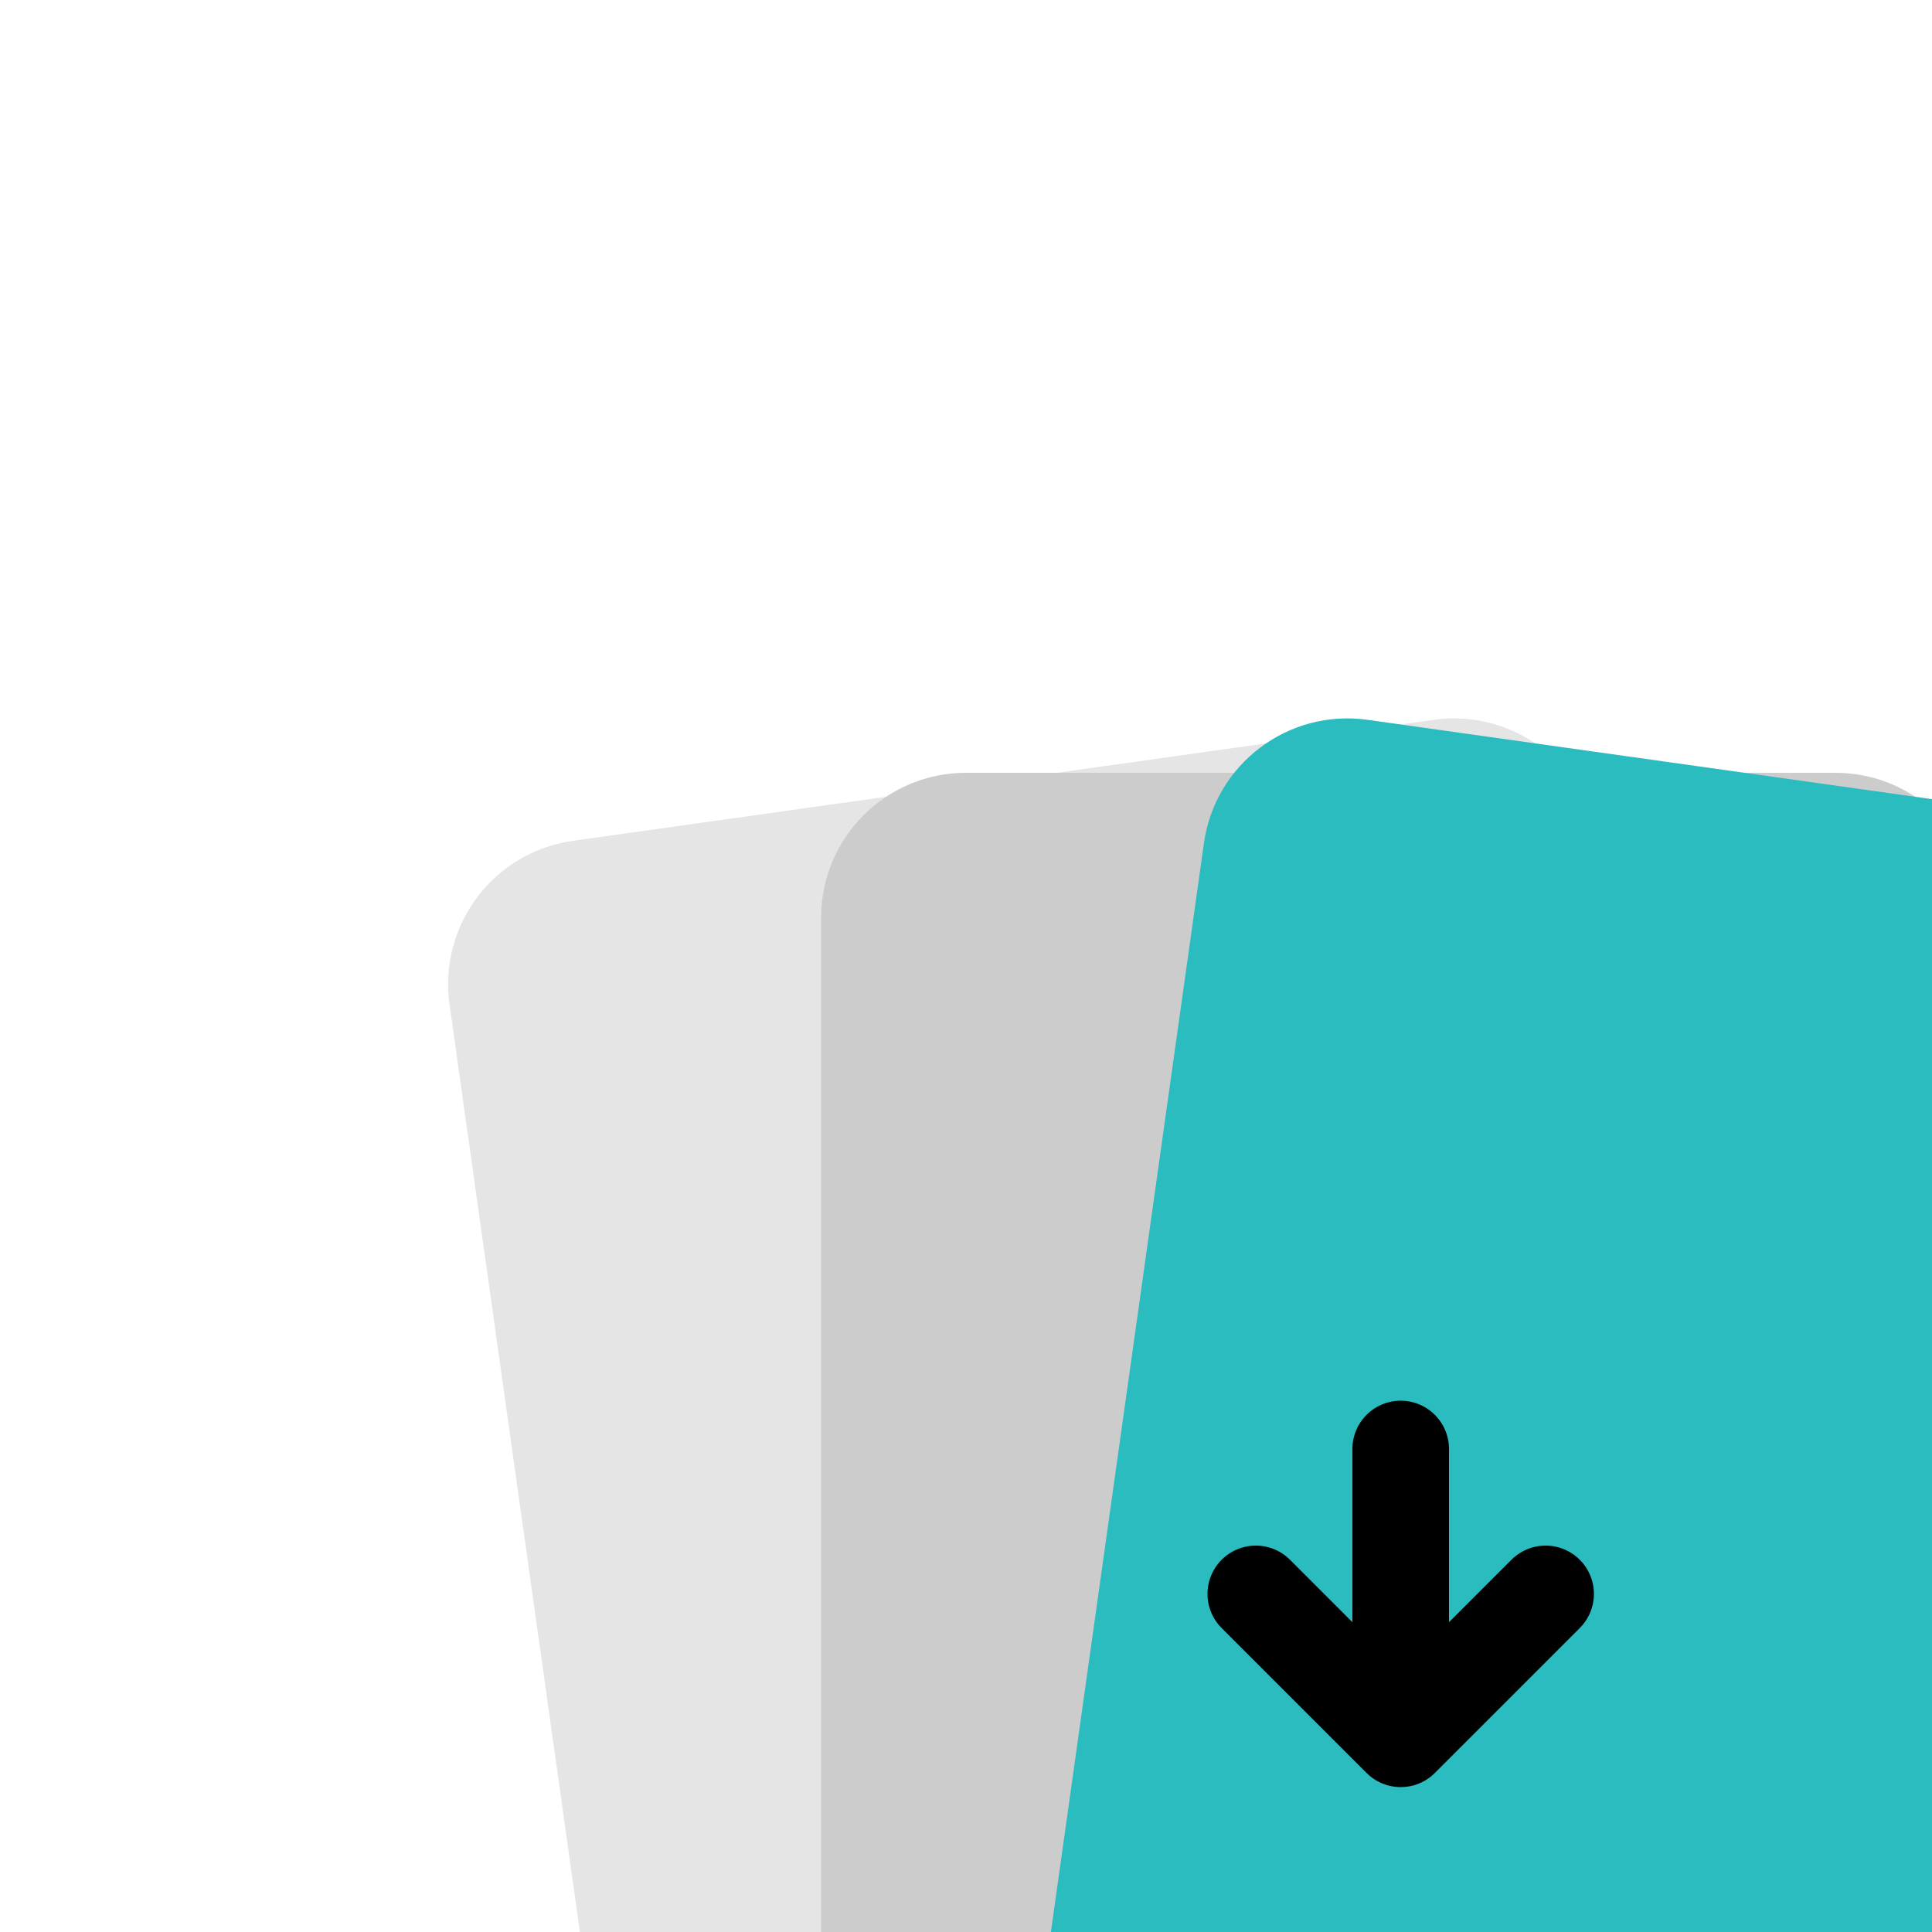
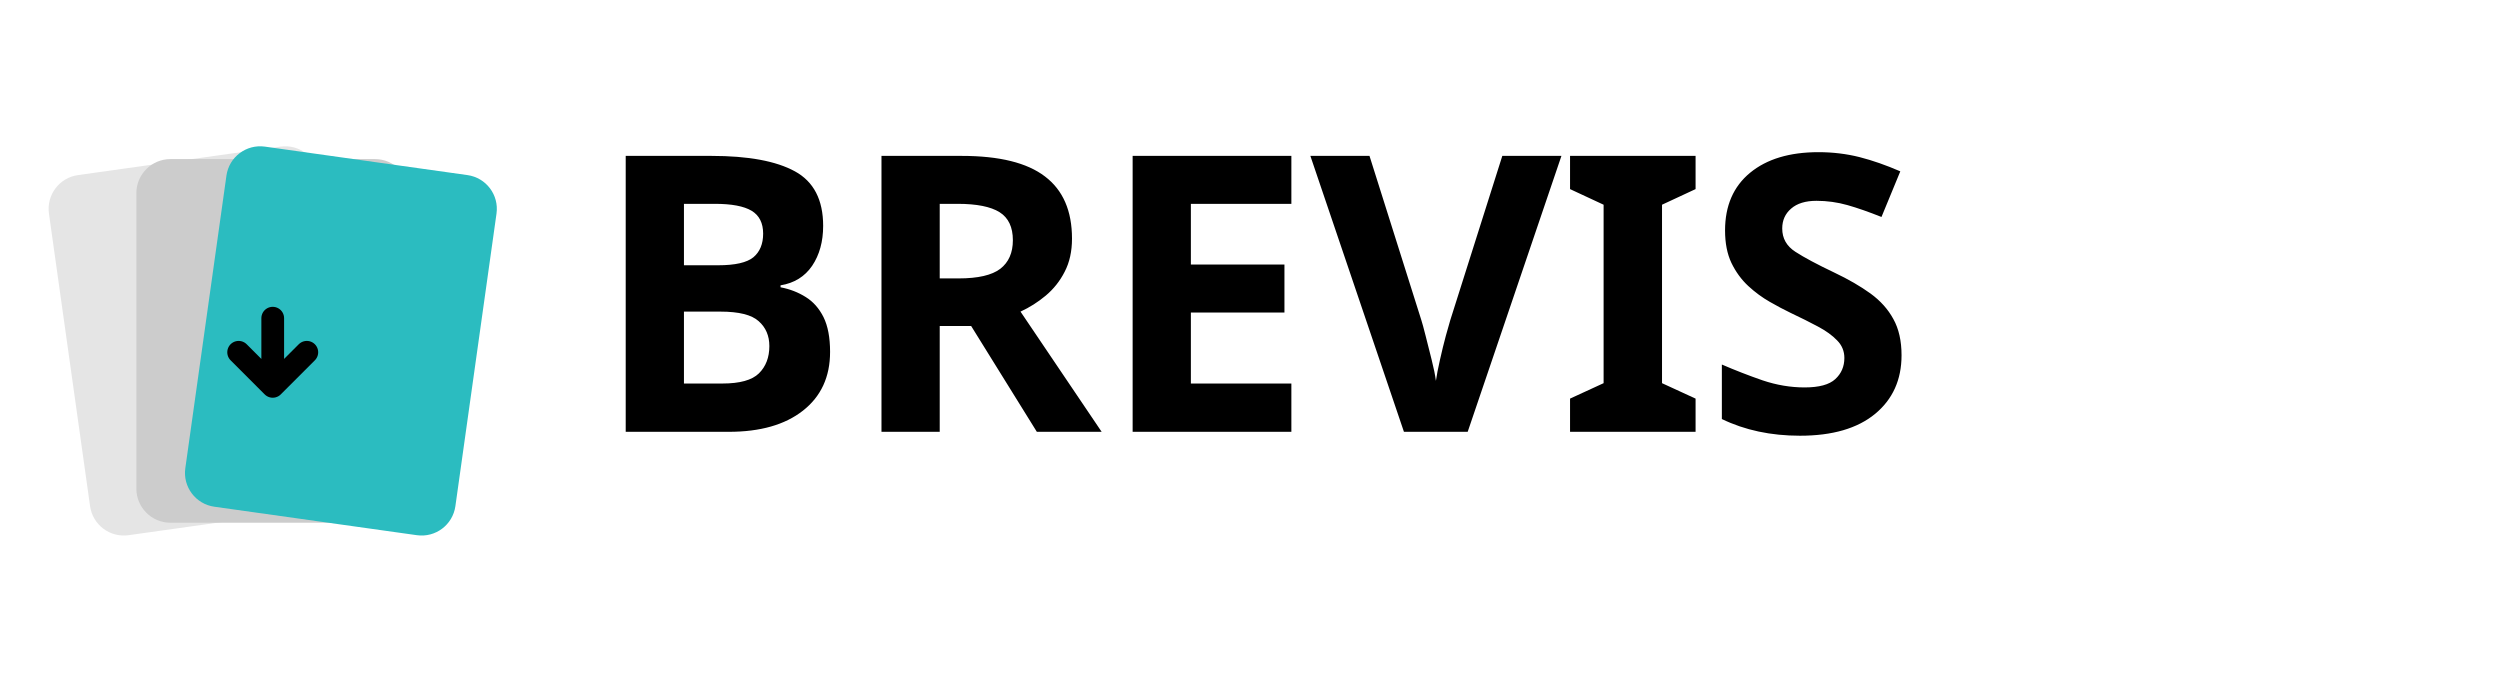
- <svg xmlns="http://www.w3.org/2000/svg" width="32" height="32" viewBox="0 0 40 40" fill="none">
-   <g transform="translate(5, 2)">
+ <svg xmlns="http://www.w3.org/2000/svg" width="220" height="60" viewBox="0 0 220 60" fill="none">
+   <g>
    <rect x="6" y="14" width="24" height="32" rx="3" fill="#E5E5E5" transform="rotate(-8 18 30)" />
    <rect x="12" y="14" width="24" height="32" rx="3" fill="#CCCCCC" />
    <rect x="18" y="14" width="24" height="32" rx="3" fill="#2BBCC0" transform="rotate(8 30 30)" />
    <path d="M 24 28 L 24 34 M 21 31 L 24 34 L 27 31" stroke="#000000" stroke-width="2" stroke-linecap="round" stroke-linejoin="round" />
  </g>
+   <text x="52" y="38" font-family="Instrument Sans, sans-serif" font-size="34" font-weight="600" fill="#000000" letter-spacing="-0.01em">BREVIS</text>
</svg>
